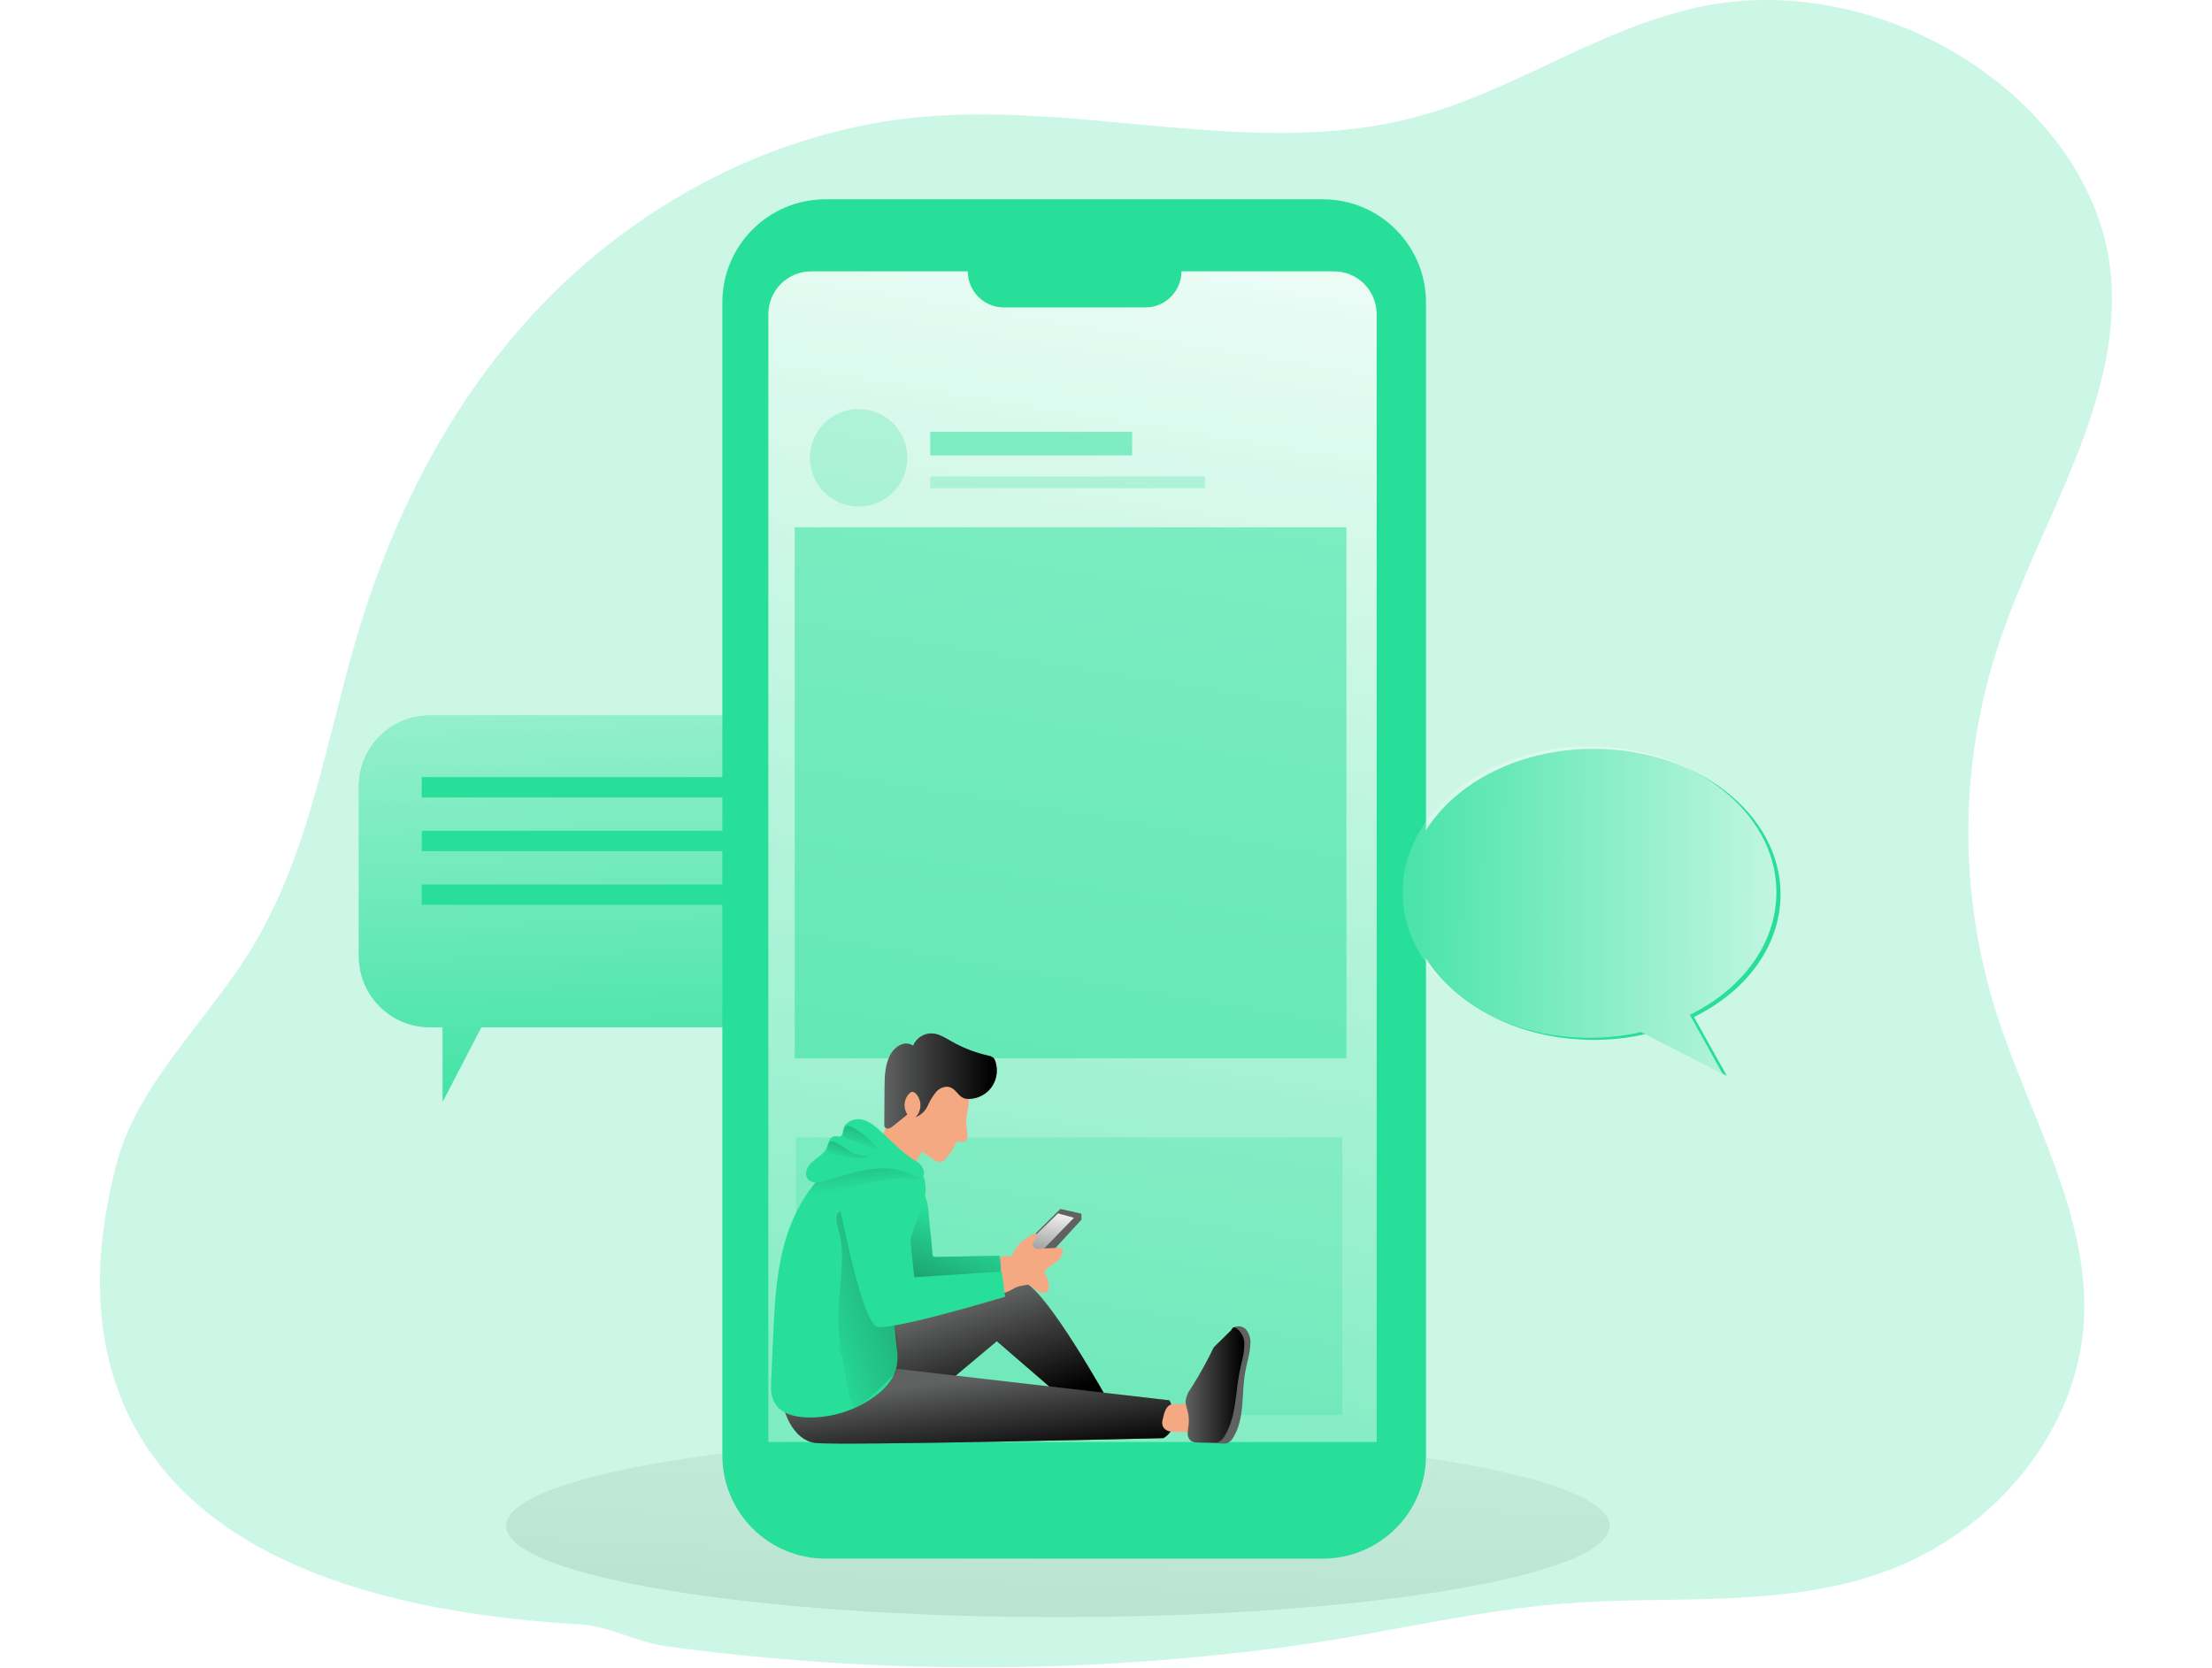
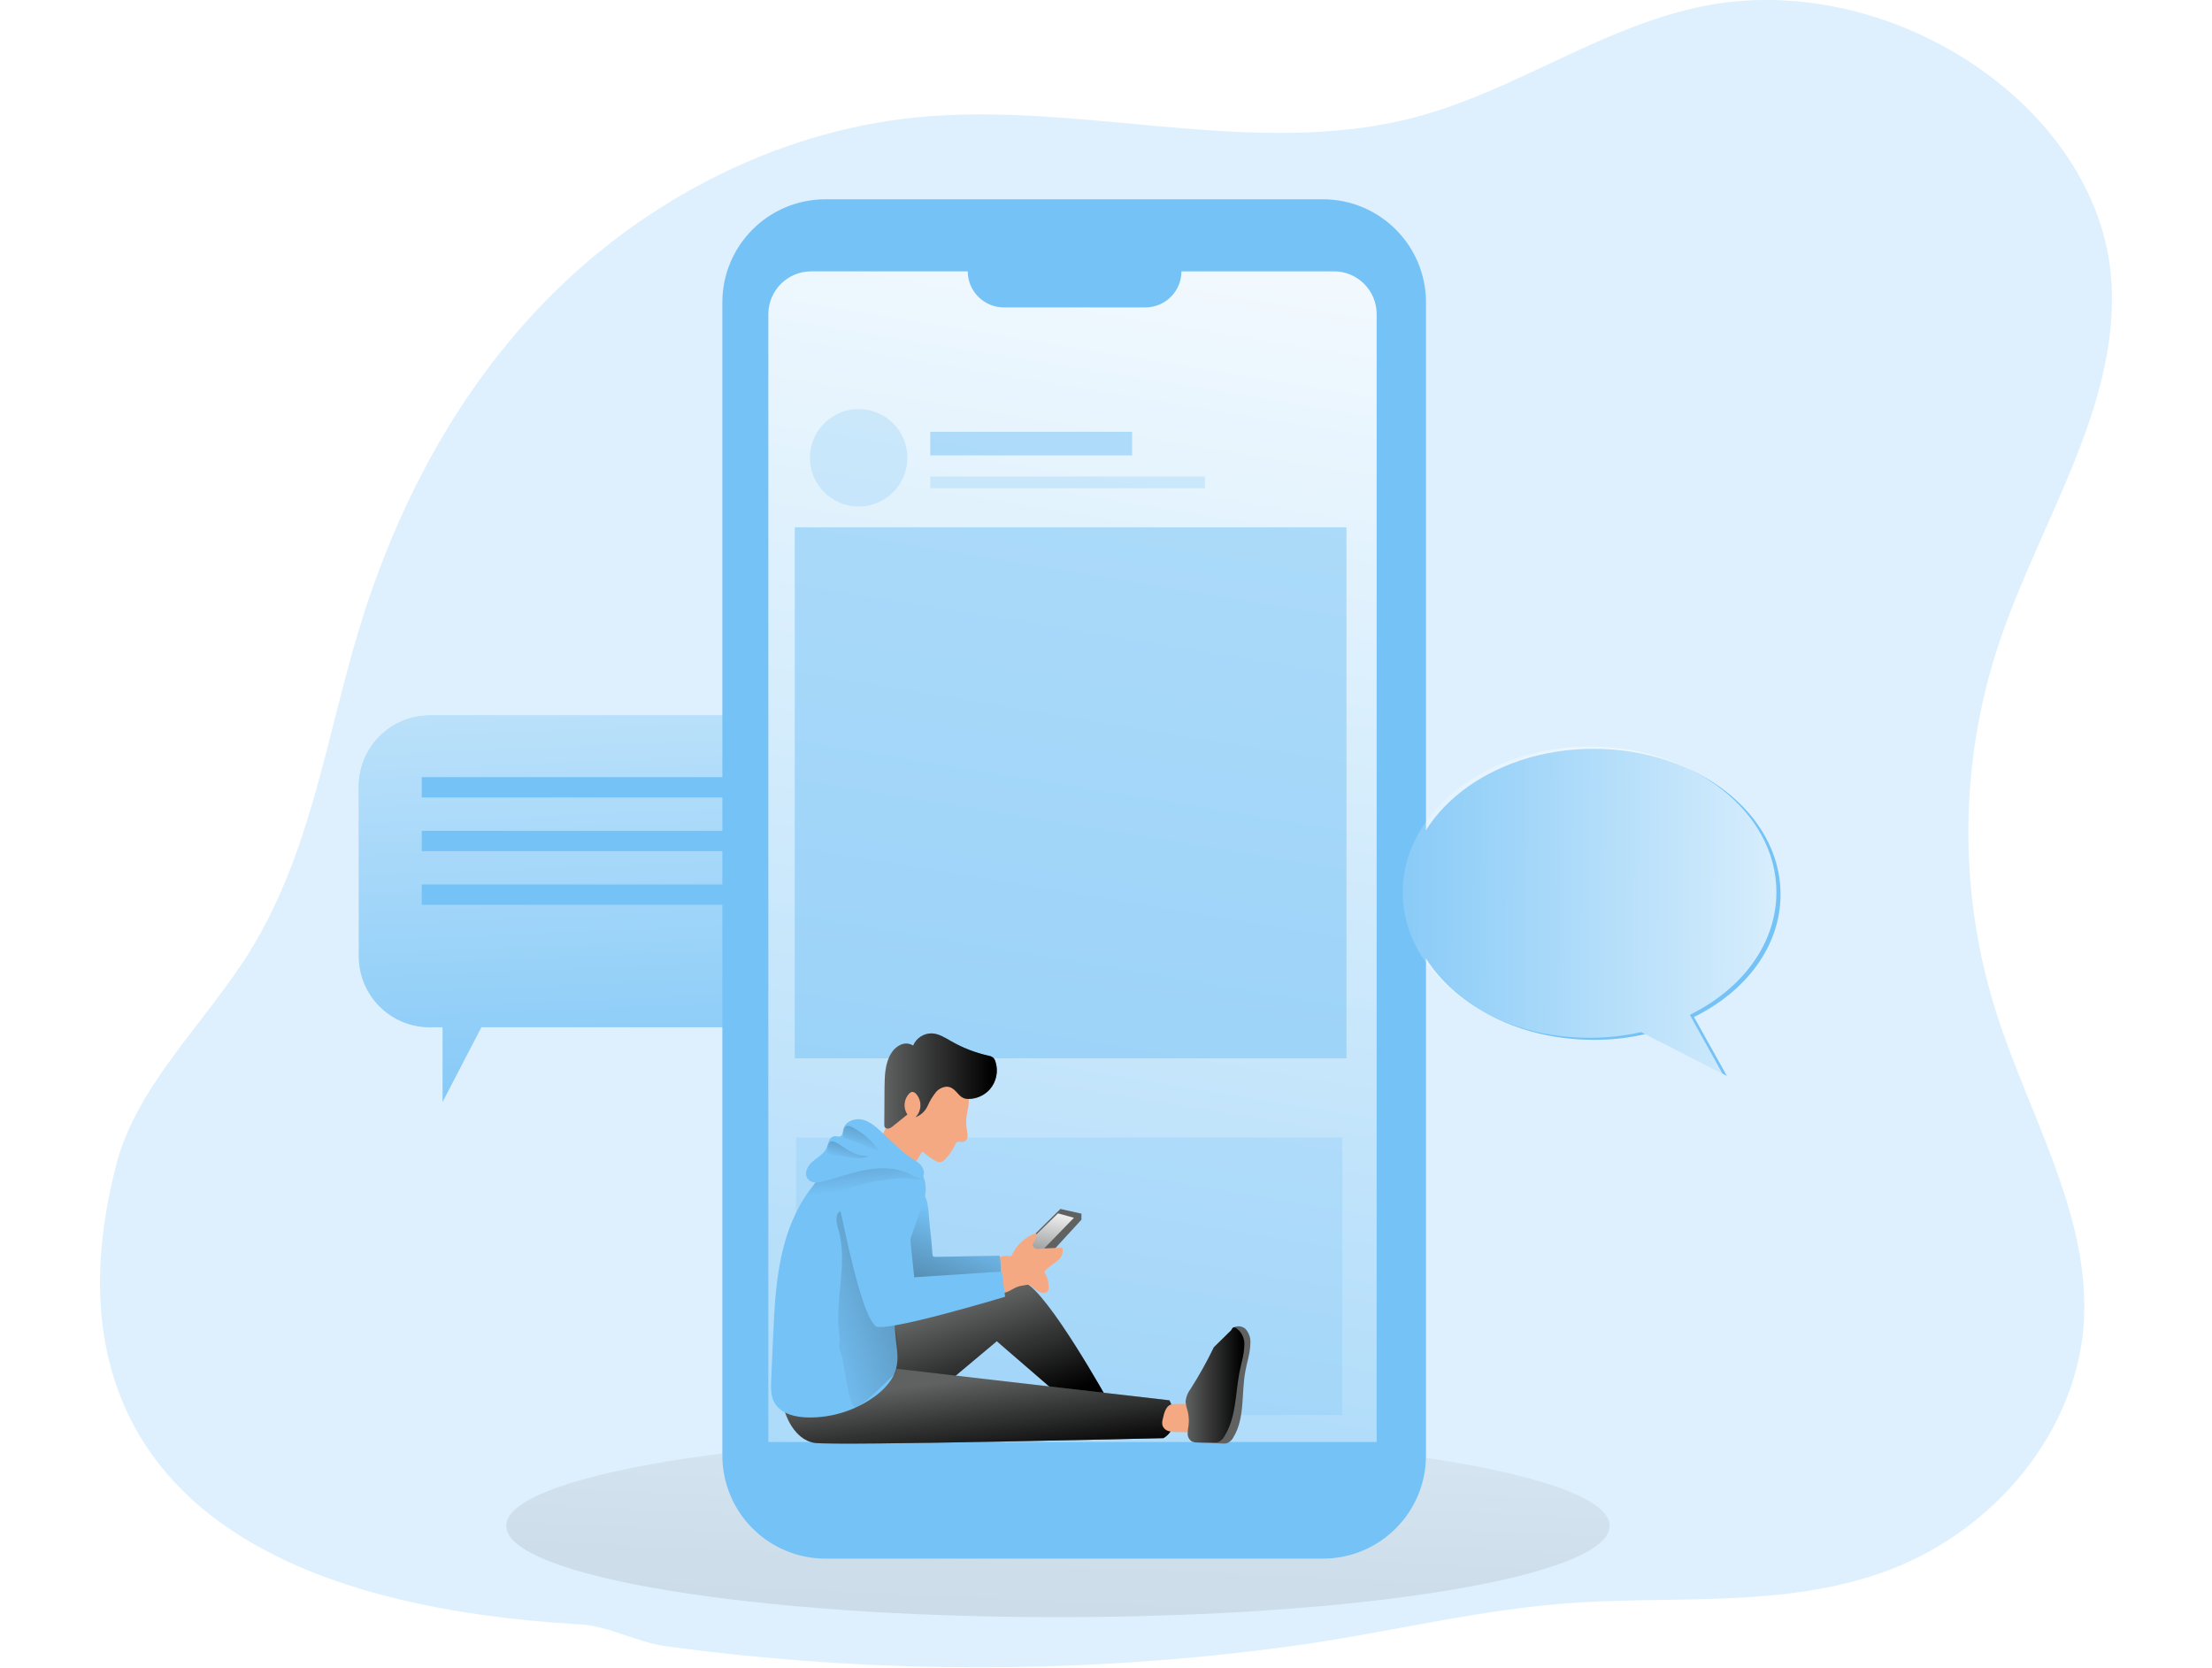
<svg xmlns="http://www.w3.org/2000/svg" xmlns:xlink="http://www.w3.org/1999/xlink" id="Layer_1" data-name="Layer 1" viewBox="0 0 606.82 502.83" width="406" height="306" class="illustration styles_illustrationTablet__1DWOa">
  <defs>
    <linearGradient id="linear-gradient" x1="-791.14" y1="373.56" x2="-777.51" y2="46.42" gradientTransform="matrix(-1, 0, 0, 1, -607.15, 0)" gradientUnits="userSpaceOnUse">
      <stop offset="0" stop-color="#fff" stop-opacity="0" />
      <stop offset="0.95" stop-color="#fff" />
    </linearGradient>
    <linearGradient id="linear-gradient-2" x1="293.03" y1="371.65" x2="225.47" y2="1827.95" gradientUnits="userSpaceOnUse">
      <stop offset="0" stop-color="#010101" stop-opacity="0" />
      <stop offset="0.95" stop-color="#010101" />
    </linearGradient>
    <linearGradient id="linear-gradient-3" x1="242.97" y1="739.91" x2="369.96" y2="-27.54" gradientTransform="matrix(1, 0, 0, 1, 0, 0)" xlink:href="#linear-gradient" />
    <linearGradient id="linear-gradient-4" x1="284.96" y1="386.78" x2="288.97" y2="362.54" gradientTransform="matrix(1, 0, 0, 1, 0, 0)" xlink:href="#linear-gradient" />
    <linearGradient id="linear-gradient-5" x1="285.34" y1="398.18" x2="296.39" y2="432.17" xlink:href="#linear-gradient-2" />
    <linearGradient id="linear-gradient-6" x1="291.73" y1="418.95" x2="295.27" y2="446.48" xlink:href="#linear-gradient-2" />
    <linearGradient id="linear-gradient-7" x1="286.48" y1="371.03" x2="255" y2="447.14" xlink:href="#linear-gradient-2" />
    <linearGradient id="linear-gradient-8" x1="264.37" y1="329.3" x2="298.32" y2="329.3" xlink:href="#linear-gradient-2" />
    <linearGradient id="linear-gradient-9" x1="241.17" y1="401.97" x2="372.98" y2="360.54" xlink:href="#linear-gradient-2" />
    <linearGradient id="linear-gradient-10" x1="355.27" y1="420.96" x2="372.99" y2="420.96" xlink:href="#linear-gradient-2" />
    <linearGradient id="linear-gradient-11" x1="258.77" y1="362.13" x2="252.36" y2="300.67" xlink:href="#linear-gradient-2" />
    <linearGradient id="linear-gradient-12" x1="256.76" y1="349.41" x2="266.87" y2="312.3" xlink:href="#linear-gradient-2" />
    <linearGradient id="linear-gradient-13" x1="252.93" y1="353.19" x2="260.92" y2="323.85" xlink:href="#linear-gradient-2" />
    <linearGradient id="linear-gradient-14" x1="-838.19" y1="276.97" x2="-1048.38" y2="278.64" gradientTransform="matrix(-1, 0, 0, 1, -446.9, 0)" xlink:href="#linear-gradient" />
  </defs>
-   <path d="M172.65,493.17c8.79.51,16.88,5.38,26.14,6.63a701.31,701.31,0,0,0,187.86,0c29.29-3.95,57.81-11.47,87.31-13.24,30.27-1.83,61.63,1.29,90.79-8.81,34.85-12.08,60.08-43.71,61.49-77.1,1.35-31.84-16.77-61.38-26.5-92a180.09,180.09,0,0,1,.89-111.52c12.15-36.3,36.12-70.88,33.87-108.71C631.35,35.48,566.9-7.19,509.39,5.56,479.27,12.23,454,30.92,424.22,38.71c-48.37,12.67-100.34-5-150.42,0C231.26,43.05,192.08,64,163.62,92.62S116.79,157,105.69,193.94C95.9,226.56,91.2,261.06,72.8,290.55,59.32,312.14,38.65,330.84,32.61,355,25.53,383.31,4.52,483.51,172.65,493.17Z" transform="translate(-27.83 -3.29)" fill="#28DF99" opacity="0.24" style="isolation: isolate;" />
-   <path d="M105.88,240.48v51.2A21.41,21.41,0,0,0,127.3,313.1h3.85v22.51l11.69-22.51h88.89a21.42,21.42,0,0,0,21.42-21.42v-51.2a21.41,21.41,0,0,0-21.42-21.42H127.3A21.41,21.41,0,0,0,105.88,240.48Z" transform="translate(-27.83 -3.29)" fill="#28DF99" />
+   <path d="M172.65,493.17c8.79.51,16.88,5.38,26.14,6.63a701.31,701.31,0,0,0,187.86,0c29.29-3.95,57.81-11.47,87.31-13.24,30.27-1.83,61.63,1.29,90.79-8.81,34.85-12.08,60.08-43.71,61.49-77.1,1.35-31.84-16.77-61.38-26.5-92a180.09,180.09,0,0,1,.89-111.52c12.15-36.3,36.12-70.88,33.87-108.71C631.35,35.48,566.9-7.19,509.39,5.56,479.27,12.23,454,30.92,424.22,38.71c-48.37,12.67-100.34-5-150.42,0C231.26,43.05,192.08,64,163.62,92.62S116.79,157,105.69,193.94C95.9,226.56,91.2,261.06,72.8,290.55,59.32,312.14,38.65,330.84,32.61,355,25.53,383.31,4.52,483.51,172.65,493.17Z" transform="translate(-27.83 -3.29)" fill="#75C2F6" opacity="0.24" style="isolation: isolate;" />
+   <path d="M105.88,240.48v51.2A21.41,21.41,0,0,0,127.3,313.1h3.85v22.51l11.69-22.51h88.89a21.42,21.42,0,0,0,21.42-21.42v-51.2a21.41,21.41,0,0,0-21.42-21.42H127.3A21.41,21.41,0,0,0,105.88,240.48Z" transform="translate(-27.83 -3.29)" fill="#75C2F6" />
  <path d="M105.88,240.48v51.2A21.41,21.41,0,0,0,127.3,313.1h3.85v22.51l11.69-22.51h88.89a21.42,21.42,0,0,0,21.42-21.42v-51.2a21.41,21.41,0,0,0-21.42-21.42H127.3A21.41,21.41,0,0,0,105.88,240.48Z" transform="translate(-27.83 -3.29)" fill="url(#linear-gradient)" />
-   <rect x="124.86" y="237.65" width="109.73" height="6.13" transform="translate(331.63 478.15) rotate(-180)" fill="#28DF99" />
-   <rect x="124.86" y="253.84" width="109.73" height="6.13" transform="translate(331.63 510.53) rotate(-180)" fill="#28DF99" />
-   <rect x="124.86" y="270.03" width="109.73" height="6.13" transform="translate(331.63 542.9) rotate(-180)" fill="#28DF99" />
+   <rect x="124.86" y="237.65" width="109.73" height="6.13" transform="translate(331.63 478.15) rotate(-180)" fill="#75C2F6" />
+   <rect x="124.86" y="253.84" width="109.73" height="6.13" transform="translate(331.63 510.53) rotate(-180)" fill="#75C2F6" />
+   <rect x="124.86" y="270.03" width="109.73" height="6.13" transform="translate(331.63 542.9) rotate(-180)" fill="#75C2F6" />
  <ellipse cx="288.92" cy="460.17" rx="166.4" ry="27.52" fill="url(#linear-gradient-2)" />
-   <rect x="187.7" y="60.1" width="212.22" height="409.95" rx="31.11" fill="#28DF99" />
+   <rect x="187.7" y="60.1" width="212.22" height="409.95" rx="31.11" fill="#75C2F6" />
  <path d="M412.87,98V438.17H229.4V98a12.91,12.91,0,0,1,12.87-12.87h47.28A10.89,10.89,0,0,0,300.43,96h42.65A10.89,10.89,0,0,0,354,85.12h46A12.89,12.89,0,0,1,412.87,98Z" transform="translate(-27.83 -3.29)" fill="url(#linear-gradient-3)" />
-   <rect x="209.92" y="343.04" width="164.76" height="83.71" fill="#28DF99" opacity="0.24" style="isolation: isolate;" />
-   <rect x="209.53" y="159.02" width="166.4" height="160.14" fill="#28DF99" opacity="0.51" style="isolation: isolate;" />
+   <rect x="209.92" y="343.04" width="164.76" height="83.71" fill="#75C2F6" opacity="0.24" style="isolation: isolate;" />
+   <rect x="209.53" y="159.02" width="166.4" height="160.14" fill="#75C2F6" opacity="0.51" style="isolation: isolate;" />
  <polygon points="280.21 373.93 289.66 364.59 296 366.02 296 367.83 286.03 378.7 277.62 379.09 280.21 373.93" fill="#606161" />
  <polygon points="288.93 365.93 293.74 367.26 284.61 376.65 281.1 376.68 281.69 372.98 288.93 365.93" fill="url(#linear-gradient-4)" />
  <path d="M263.4,404.15s36.39-16.74,43.29-14.06,25.3,35.8,25.3,35.8L319,425.63l-20.7-17.86-17.6,14.75L255.12,421Z" transform="translate(-27.83 -3.29)" fill="#606161" />
  <path d="M263.4,404.15s36.39-16.74,43.29-14.06,25.3,35.8,25.3,35.8L319,425.63l-20.7-17.86-17.6,14.75L255.12,421Z" transform="translate(-27.83 -3.29)" fill="url(#linear-gradient-5)" />
  <path d="M234.41,429.12s2.46,8.41,9.06,9.32S348.55,437,348.55,437a6.29,6.29,0,0,0,3.1-4.4c.78-3.37-1.29-7-1.29-7l-82.42-9.53Z" transform="translate(-27.83 -3.29)" fill="#606161" />
  <path d="M234.41,429.12s2.46,8.41,9.06,9.32S348.55,437,348.55,437a6.29,6.29,0,0,0,3.1-4.4c.78-3.37-1.29-7-1.29-7l-82.42-9.53Z" transform="translate(-27.83 -3.29)" fill="url(#linear-gradient-6)" />
  <path d="M302.35,382.11a14.86,14.86,0,0,1,7.91,2.41,8.38,8.38,0,0,1,3.7,7.11,1.8,1.8,0,0,1-.37,1.13,1.53,1.53,0,0,1-1.09.42c-2.23.07-3.65-2.53-5.81-3.09-1.39-.36-2.85.18-4.28.09a5,5,0,0,1-4.06-2.69,4.83,4.83,0,0,1-.1-4.15C299.06,381.94,300.86,382,302.35,382.11Z" transform="translate(-27.83 -3.29)" fill="#f4a982" />
-   <path d="M278.89,381.46a1,1,0,0,0,.24.73,1,1,0,0,0,.7.16l19.32-.38a18.84,18.84,0,0,1,.07,7.06,2.09,2.09,0,0,1-.41,1.06,2.3,2.3,0,0,1-1.47.56,126.09,126.09,0,0,0-24,5.52,4.64,4.64,0,0,1-2.5.38c-1.58-.35-2.3-2.17-2.63-3.75-1.11-5.33-.7-10.85-1.33-16.26-.31-2.63-.84-5.42.25-7.84,1-2.24,8.2-7.76,9.72-4.2,1,2.36.93,5.91,1.23,8.45Q278.62,377.19,278.89,381.46Z" transform="translate(-27.83 -3.29)" fill="#28DF99" />
+   <path d="M278.89,381.46a1,1,0,0,0,.24.73,1,1,0,0,0,.7.16l19.32-.38a18.84,18.84,0,0,1,.07,7.06,2.09,2.09,0,0,1-.41,1.06,2.3,2.3,0,0,1-1.47.56,126.09,126.09,0,0,0-24,5.52,4.64,4.64,0,0,1-2.5.38c-1.58-.35-2.3-2.17-2.63-3.75-1.11-5.33-.7-10.85-1.33-16.26-.31-2.63-.84-5.42.25-7.84,1-2.24,8.2-7.76,9.72-4.2,1,2.36.93,5.91,1.23,8.45Q278.62,377.19,278.89,381.46Z" transform="translate(-27.83 -3.29)" fill="#75C2F6" />
  <path d="M278.89,381.46a1,1,0,0,0,.24.73,1,1,0,0,0,.7.16l19.32-.38a18.84,18.84,0,0,1,.07,7.06,2.09,2.09,0,0,1-.41,1.06,2.3,2.3,0,0,1-1.47.56,126.09,126.09,0,0,0-24,5.52,4.64,4.64,0,0,1-2.5.38c-1.58-.35-2.3-2.17-2.63-3.75-1.11-5.33-.7-10.85-1.33-16.26-.31-2.63-.84-5.42.25-7.84,1-2.24,8.2-7.76,9.72-4.2,1,2.36.93,5.91,1.23,8.45Q278.62,377.19,278.89,381.46Z" transform="translate(-27.83 -3.29)" fill="url(#linear-gradient-7)" />
  <path d="M302.64,382.25a13,13,0,0,1,7.48-7.11c.78,1.34-1.71,3.2-.65,4.34a1.94,1.94,0,0,0,1.55.38l6.4-.27a.79.79,0,0,1,.57.12.72.72,0,0,1,.2.45,4,4,0,0,1-1.58,3.34c-1,.85-2.12,1.47-3.06,2.34-1.53,1.41-2.5,3.49-4.38,4.4-1.42.69-3.1.58-4.58,1.11-1.82.66-3.52,2.32-5.38,1.76-.89-.26.11-5.51.56-6.11A20.24,20.24,0,0,0,302.64,382.25Z" transform="translate(-27.83 -3.29)" fill="#f4a982" />
  <path d="M275.89,350.53a25.22,25.22,0,0,0,3.64,2.7,2.84,2.84,0,0,0,1.68.55,2.79,2.79,0,0,0,1.7-1.07,16.63,16.63,0,0,0,2.84-4.25,1.72,1.72,0,0,1,.39-.62c.6-.53,1.57,0,2.33-.28a1.62,1.62,0,0,0,1-1.36,5.51,5.51,0,0,0-.13-1.76,15.38,15.38,0,0,1-.22-3.95c.21-2.11,1.05-4.21.62-6.28a9.31,9.31,0,0,0-3-4.57,12.42,12.42,0,0,0-3.32-2.45,11.87,11.87,0,0,0-4.62-.88,9.16,9.16,0,0,0-5.56,1.19c-1.55,1.08-2.41,2.88-3.2,4.6l-6.73,14.66A2.54,2.54,0,0,0,263,348a2.14,2.14,0,0,0,.48,1,15.06,15.06,0,0,0,5.19,4.59c1.16.62,3.21,1.47,4.48.67S275,351.55,275.89,350.53Z" transform="translate(-27.83 -3.29)" fill="#f4a982" />
  <path d="M296.17,331.84a8.69,8.69,0,0,0,1.74-8.34,2.83,2.83,0,0,0-.7-1.24,3.54,3.54,0,0,0-1.6-.64,40.2,40.2,0,0,1-10.93-4.24c-1.91-1.09-3.85-2.37-6-2.44a6,6,0,0,0-5.61,3.67,4,4,0,0,0-3.76-.25,6.5,6.5,0,0,0-2.87,2.6c-1.86,3-1.94,6.68-2,10.18l-.07,11.34a1.61,1.61,0,0,0,.08.62,1.09,1.09,0,0,0,1.24.53,3.09,3.09,0,0,0,1.26-.7c1.47-1.16,2.92-2.34,4.37-3.53a5.06,5.06,0,0,1,.62-6.38,1.5,1.5,0,0,1,.73-.44,1.55,1.55,0,0,1,1.27.57,5.15,5.15,0,0,1-.13,7.06,6.55,6.55,0,0,0,3.63-3.43,18.65,18.65,0,0,1,2.68-4.36c1.2-1.22,3.19-1.9,4.64-1,2,1.23,2.29,3.28,5,3.28A8.71,8.71,0,0,0,296.17,331.84Z" transform="translate(-27.83 -3.29)" fill="#606161" />
  <path d="M296.17,331.84a8.69,8.69,0,0,0,1.74-8.34,2.83,2.83,0,0,0-.7-1.24,3.54,3.54,0,0,0-1.6-.64,40.2,40.2,0,0,1-10.93-4.24c-1.91-1.09-3.85-2.37-6-2.44a6,6,0,0,0-5.61,3.67,4,4,0,0,0-3.76-.25,6.5,6.5,0,0,0-2.87,2.6c-1.86,3-1.94,6.68-2,10.18l-.07,11.34a1.61,1.61,0,0,0,.08.62,1.09,1.09,0,0,0,1.24.53,3.09,3.09,0,0,0,1.26-.7c1.47-1.16,2.92-2.34,4.37-3.53a5.06,5.06,0,0,1,.62-6.38,1.5,1.5,0,0,1,.73-.44,1.55,1.55,0,0,1,1.27.57,5.15,5.15,0,0,1-.13,7.06,6.55,6.55,0,0,0,3.63-3.43,18.65,18.65,0,0,1,2.68-4.36c1.2-1.22,3.19-1.9,4.64-1,2,1.23,2.29,3.28,5,3.28A8.71,8.71,0,0,0,296.17,331.84Z" transform="translate(-27.83 -3.29)" fill="url(#linear-gradient-8)" />
-   <path d="M267.85,407.12c.34,3,.88,6.06.09,9-.91,3.34-3.46,6.09-6.35,8.24a33.39,33.39,0,0,1-19.84,6.41c-3.95,0-8.38-1-10.36-4.23-1.31-2.11-1.24-4.7-1.13-7.14l.57-12.7c.41-9.22.84-18.51,3.19-27.47s6.81-17.67,14.16-23.85a22,22,0,0,1,8.17-4.58c11.33-3.11,23.75,3.84,19.74,15.28C271.17,380.11,266.13,391.91,267.85,407.12Z" transform="translate(-27.83 -3.29)" fill="#28DF99" />
+   <path d="M267.85,407.12c.34,3,.88,6.06.09,9-.91,3.34-3.46,6.09-6.35,8.24a33.39,33.39,0,0,1-19.84,6.41c-3.95,0-8.38-1-10.36-4.23-1.31-2.11-1.24-4.7-1.13-7.14l.57-12.7c.41-9.22.84-18.51,3.19-27.47s6.81-17.67,14.16-23.85a22,22,0,0,1,8.17-4.58c11.33-3.11,23.75,3.84,19.74,15.28C271.17,380.11,266.13,391.91,267.85,407.12Z" transform="translate(-27.83 -3.29)" fill="#75C2F6" />
  <path d="M250.89,406.38c.17,1-.36,3.58.18,4.45,1.3,2.06,2.33,17.48,4.7,16.89s9.82-8.49,11.73-10c1.66-1.32.6-13.16,0-15.21a7.36,7.36,0,0,0-1.48-2.3c-2.35-3-2.94-7.06-3-10.89s.32-7.72-.4-11.48c-.76-4-3.24-8.5-7.52-9.39-5.65-1.16-5.72,1.78-4.58,5.65C253.56,384.4,249.15,395.79,250.89,406.38Z" transform="translate(-27.83 -3.29)" fill="url(#linear-gradient-9)" />
  <path d="M357.85,427.54a4,4,0,0,1,.91,2.81,8.77,8.77,0,0,1-.07,2.4,3.11,3.11,0,0,1-1.24,2,4.7,4.7,0,0,1-2.63.46l-2.37-.06a7.82,7.82,0,0,1-2.41-.3,2.65,2.65,0,0,1-1.73-1.58,3.34,3.34,0,0,1,0-1.8c.44-2,1-4.73,3.37-4.75C353.31,426.69,356.64,426.43,357.85,427.54Z" transform="translate(-27.83 -3.29)" fill="#f4a982" />
  <path d="M363.78,409.58a120.63,120.63,0,0,1-7,12.53,7.67,7.67,0,0,0-1.55,3.83,11,11,0,0,0,.6,2.75,11.62,11.62,0,0,1,.31,4.47,14.73,14.73,0,0,0-.27,2.56,2.68,2.68,0,0,0,1.13,2.2,3.62,3.62,0,0,0,1.82.39l7.53.32a4.19,4.19,0,0,0,1.37-.09,3.67,3.67,0,0,0,1.93-1.78c3.55-5.8,2.38-13.2,3.61-19.89.51-2.77,1.45-5.49,1.52-8.31a5.85,5.85,0,0,0-1.53-4.56c-1.24-1.1-3.55-1-4.25.49" transform="translate(-27.83 -3.29)" fill="#606161" />
  <path d="M363.78,409.58a120.63,120.63,0,0,1-7,12.53,7.67,7.67,0,0,0-1.55,3.83,11,11,0,0,0,.6,2.75,11.62,11.62,0,0,1,.31,4.47,14.73,14.73,0,0,0-.27,2.56,2.68,2.68,0,0,0,1.13,2.2,3.62,3.62,0,0,0,1.82.39c2.51.11,2.33-.09,4.84,0a4.48,4.48,0,0,0,1.37-.1,3.67,3.67,0,0,0,1.93-1.78c3.55-5.8,3.24-12.26,4.47-18.95.51-2.77,1.45-5.49,1.52-8.31a5.84,5.84,0,0,0-1.53-4.56c-1.24-1.11-1.72-1.64-2.42-.14" transform="translate(-27.83 -3.29)" fill="url(#linear-gradient-10)" />
-   <path d="M251.15,368.52s-.17-11,9.66-11.91S272.2,366.1,271.86,369s1.55,19.49,1.55,19.49l26.4-1.72,1,7.59s-37.09,11.21-39.16,8.8S257,396.12,251.15,368.52Z" transform="translate(-27.83 -3.29)" fill="#28DF99" />
+   <path d="M251.15,368.52s-.17-11,9.66-11.91S272.2,366.1,271.86,369s1.55,19.49,1.55,19.49l26.4-1.72,1,7.59s-37.09,11.21-39.16,8.8S257,396.12,251.15,368.52Z" transform="translate(-27.83 -3.29)" fill="#75C2F6" />
  <path d="M240.86,363.76s6.88.62,11.36-1.46,16.55-4.43,20.16-3.51c4.3,1.1,3.91-2,3.91-2l-16.77-5.2s-14.7,5.73-15.95,8.13A22.9,22.9,0,0,1,240.86,363.76Z" transform="translate(-27.83 -3.29)" fill="url(#linear-gradient-11)" />
-   <path d="M263.57,344.71c-1.73-1.6-3.57-3.26-5.87-3.78s-5.15.59-5.66,2.89c-.19.83-.21,1.92-1,2.19-.5.17-1-.12-1.56-.1a2.15,2.15,0,0,0-1.74,1.39c-.33.72-.45,1.51-.78,2.22-.82,1.81-2.74,2.78-4.24,4.08s-2.66,3.6-1.46,5.18,3.36,1.18,5.13.7c4.41-1.2,8.74-2.8,13.26-3.51s9.37-.46,13.32,1.84c4.34,2.54,4.22-2.47,1.14-4.25C270.11,351.26,267,347.83,263.57,344.71Z" transform="translate(-27.83 -3.29)" fill="#28DF99" />
+   <path d="M263.57,344.71c-1.73-1.6-3.57-3.26-5.87-3.78s-5.15.59-5.66,2.89c-.19.83-.21,1.92-1,2.19-.5.17-1-.12-1.56-.1a2.15,2.15,0,0,0-1.74,1.39c-.33.72-.45,1.51-.78,2.22-.82,1.81-2.74,2.78-4.24,4.08s-2.66,3.6-1.46,5.18,3.36,1.18,5.13.7c4.41-1.2,8.74-2.8,13.26-3.51s9.37-.46,13.32,1.84c4.34,2.54,4.22-2.47,1.14-4.25C270.11,351.26,267,347.83,263.57,344.71Z" transform="translate(-27.83 -3.29)" fill="#75C2F6" />
  <path d="M262.68,350.25a9.36,9.36,0,0,1-3.23-1.05,65.75,65.75,0,0,0-6.9-2.7.94.94,0,0,1-.36-.18.83.83,0,0,1-.22-.47c-.2-1,.08-2.88,1.26-3.05.93-.14,2.73,1.2,3.49,1.67A19.34,19.34,0,0,1,262.68,350.25Z" transform="translate(-27.83 -3.29)" fill="url(#linear-gradient-12)" />
  <path d="M260.07,352c-1.14-.07-1.72,1.25-7.67.08-2.42-.48-2.27-.11-4.62-.88a.94.94,0,0,1-.36-.18.83.83,0,0,1-.22-.47c-.2-.95.08-2.88,1.26-3.05.93-.14,2.73,1.2,3.49,1.67C254.32,350.67,255.69,351.87,260.07,352Z" transform="translate(-27.83 -3.29)" fill="url(#linear-gradient-13)" />
-   <circle cx="228.81" cy="138.06" r="14.7" fill="#28DF99" opacity="0.24" style="isolation: isolate;" />
-   <rect x="250.4" y="130.24" width="60.89" height="7.09" fill="#28DF99" opacity="0.51" style="isolation: isolate;" />
-   <rect x="250.4" y="143.69" width="82.85" height="3.54" fill="#28DF99" opacity="0.24" style="isolation: isolate;" />
-   <path d="M422,273c0,24.25,25.24,43.89,56.36,43.89a68.47,68.47,0,0,0,15.54-1.73l24.6,12.59L508.58,310c15.71-7.74,26.11-21.37,26.11-37,0-24.26-25.24-43.89-56.37-43.89S422,248.75,422,273Z" transform="translate(-27.83 -3.29)" fill="#28DF99" />
+   <circle cx="228.81" cy="138.06" r="14.7" fill="#75C2F6" opacity="0.24" style="isolation: isolate;" />
+   <rect x="250.4" y="130.24" width="60.89" height="7.09" fill="#75C2F6" opacity="0.51" style="isolation: isolate;" />
+   <rect x="250.4" y="143.69" width="82.85" height="3.54" fill="#75C2F6" opacity="0.24" style="isolation: isolate;" />
+   <path d="M422,273c0,24.25,25.24,43.89,56.36,43.89a68.47,68.47,0,0,0,15.54-1.73l24.6,12.59L508.58,310c15.71-7.74,26.11-21.37,26.11-37,0-24.26-25.24-43.89-56.37-43.89S422,248.75,422,273Z" transform="translate(-27.83 -3.29)" fill="#75C2F6" />
  <path d="M420.71,272.38c0,24.26,25.24,43.89,56.36,43.89a68.47,68.47,0,0,0,15.54-1.73l24.6,12.59-9.88-17.79c15.71-7.74,26.11-21.36,26.11-37,0-24.25-25.24-43.89-56.37-43.89S420.71,248.13,420.71,272.38Z" transform="translate(-27.83 -3.29)" fill="url(#linear-gradient-14)" />
</svg>
